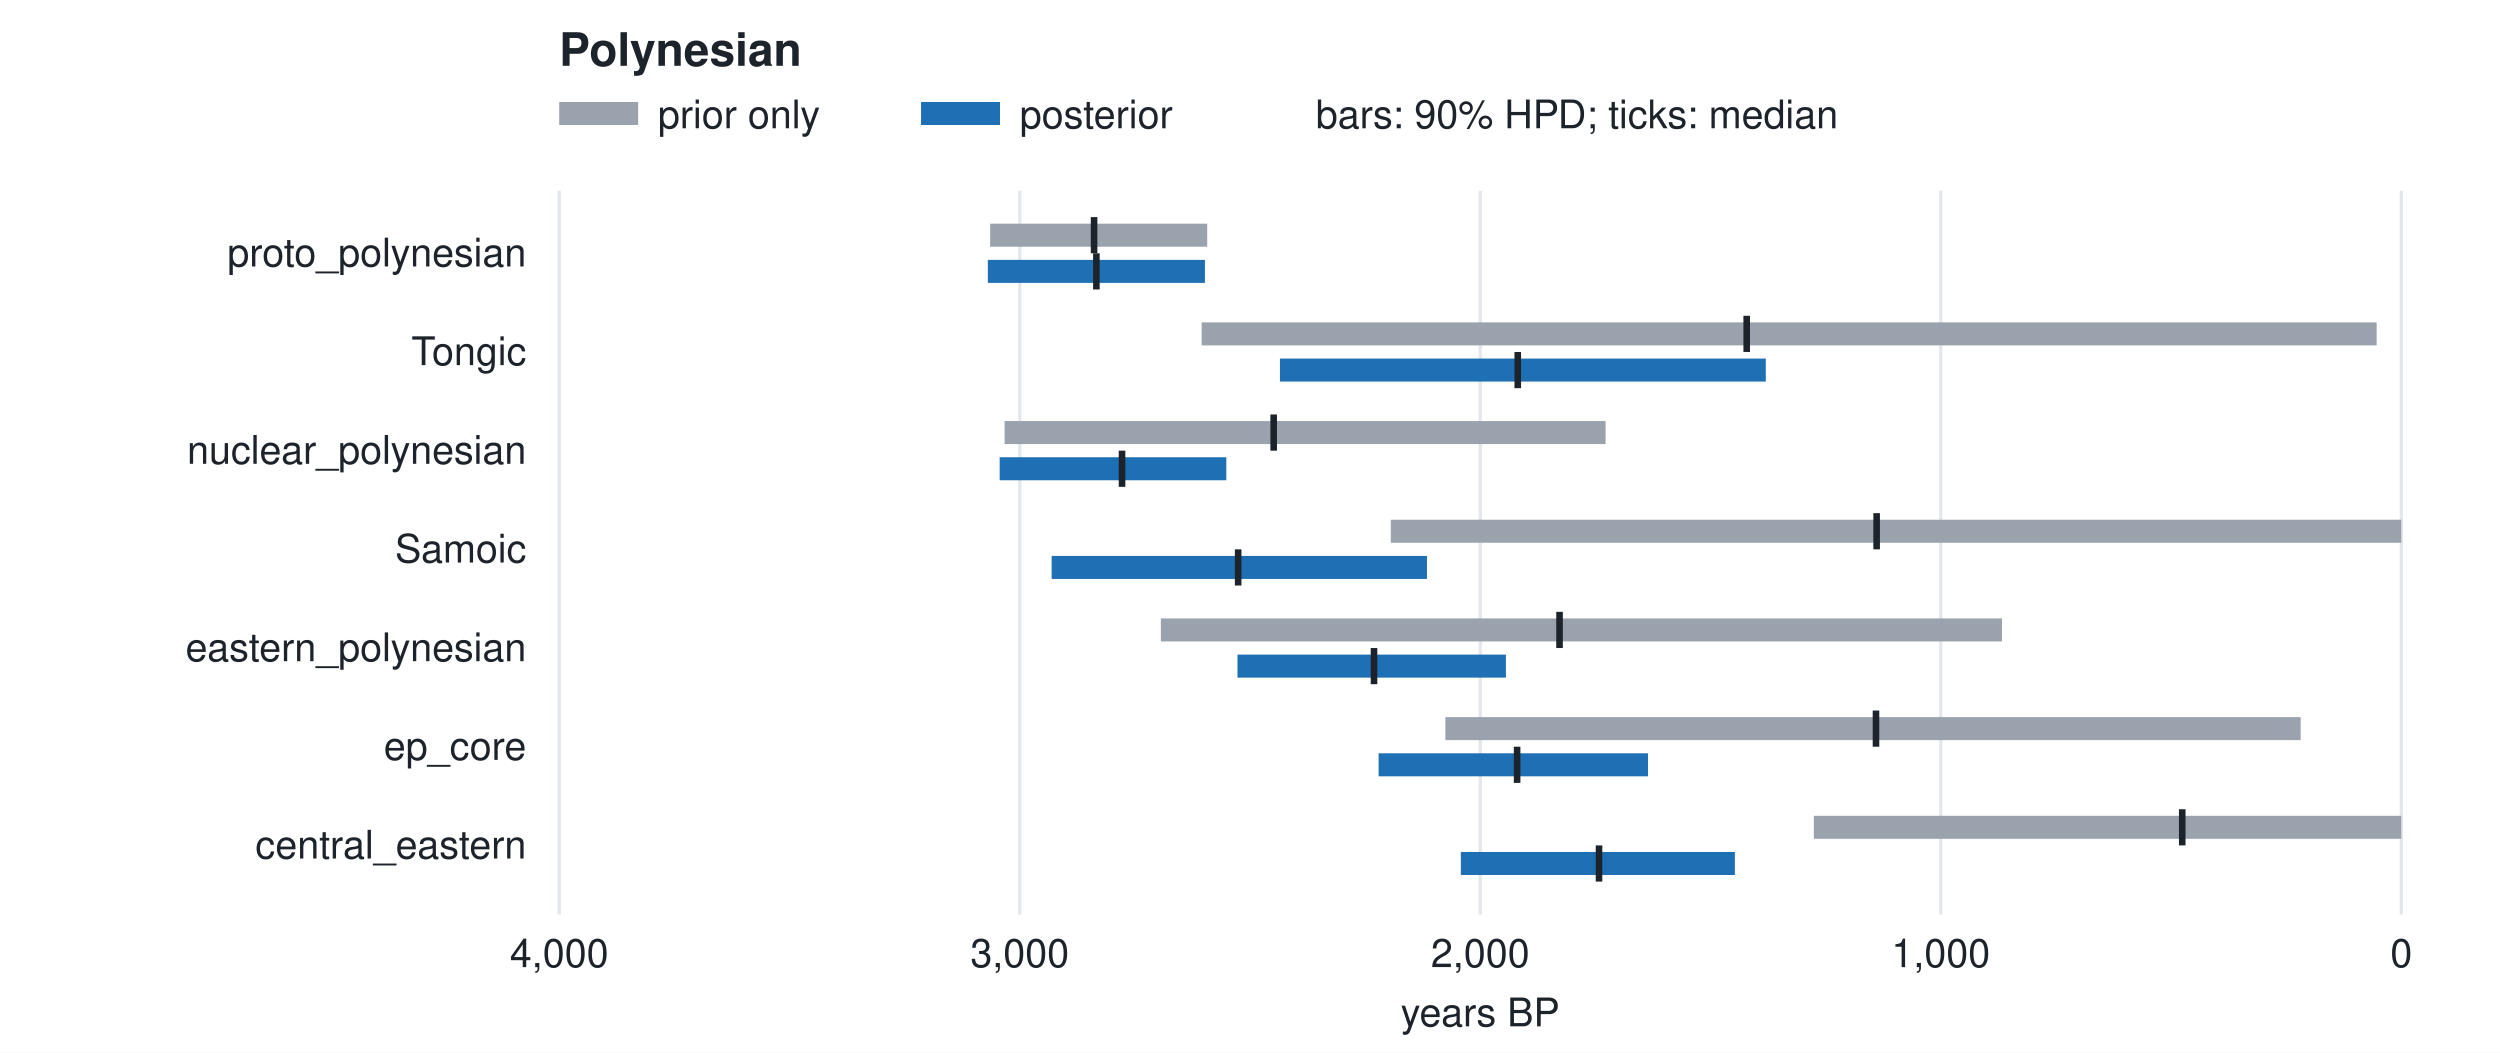
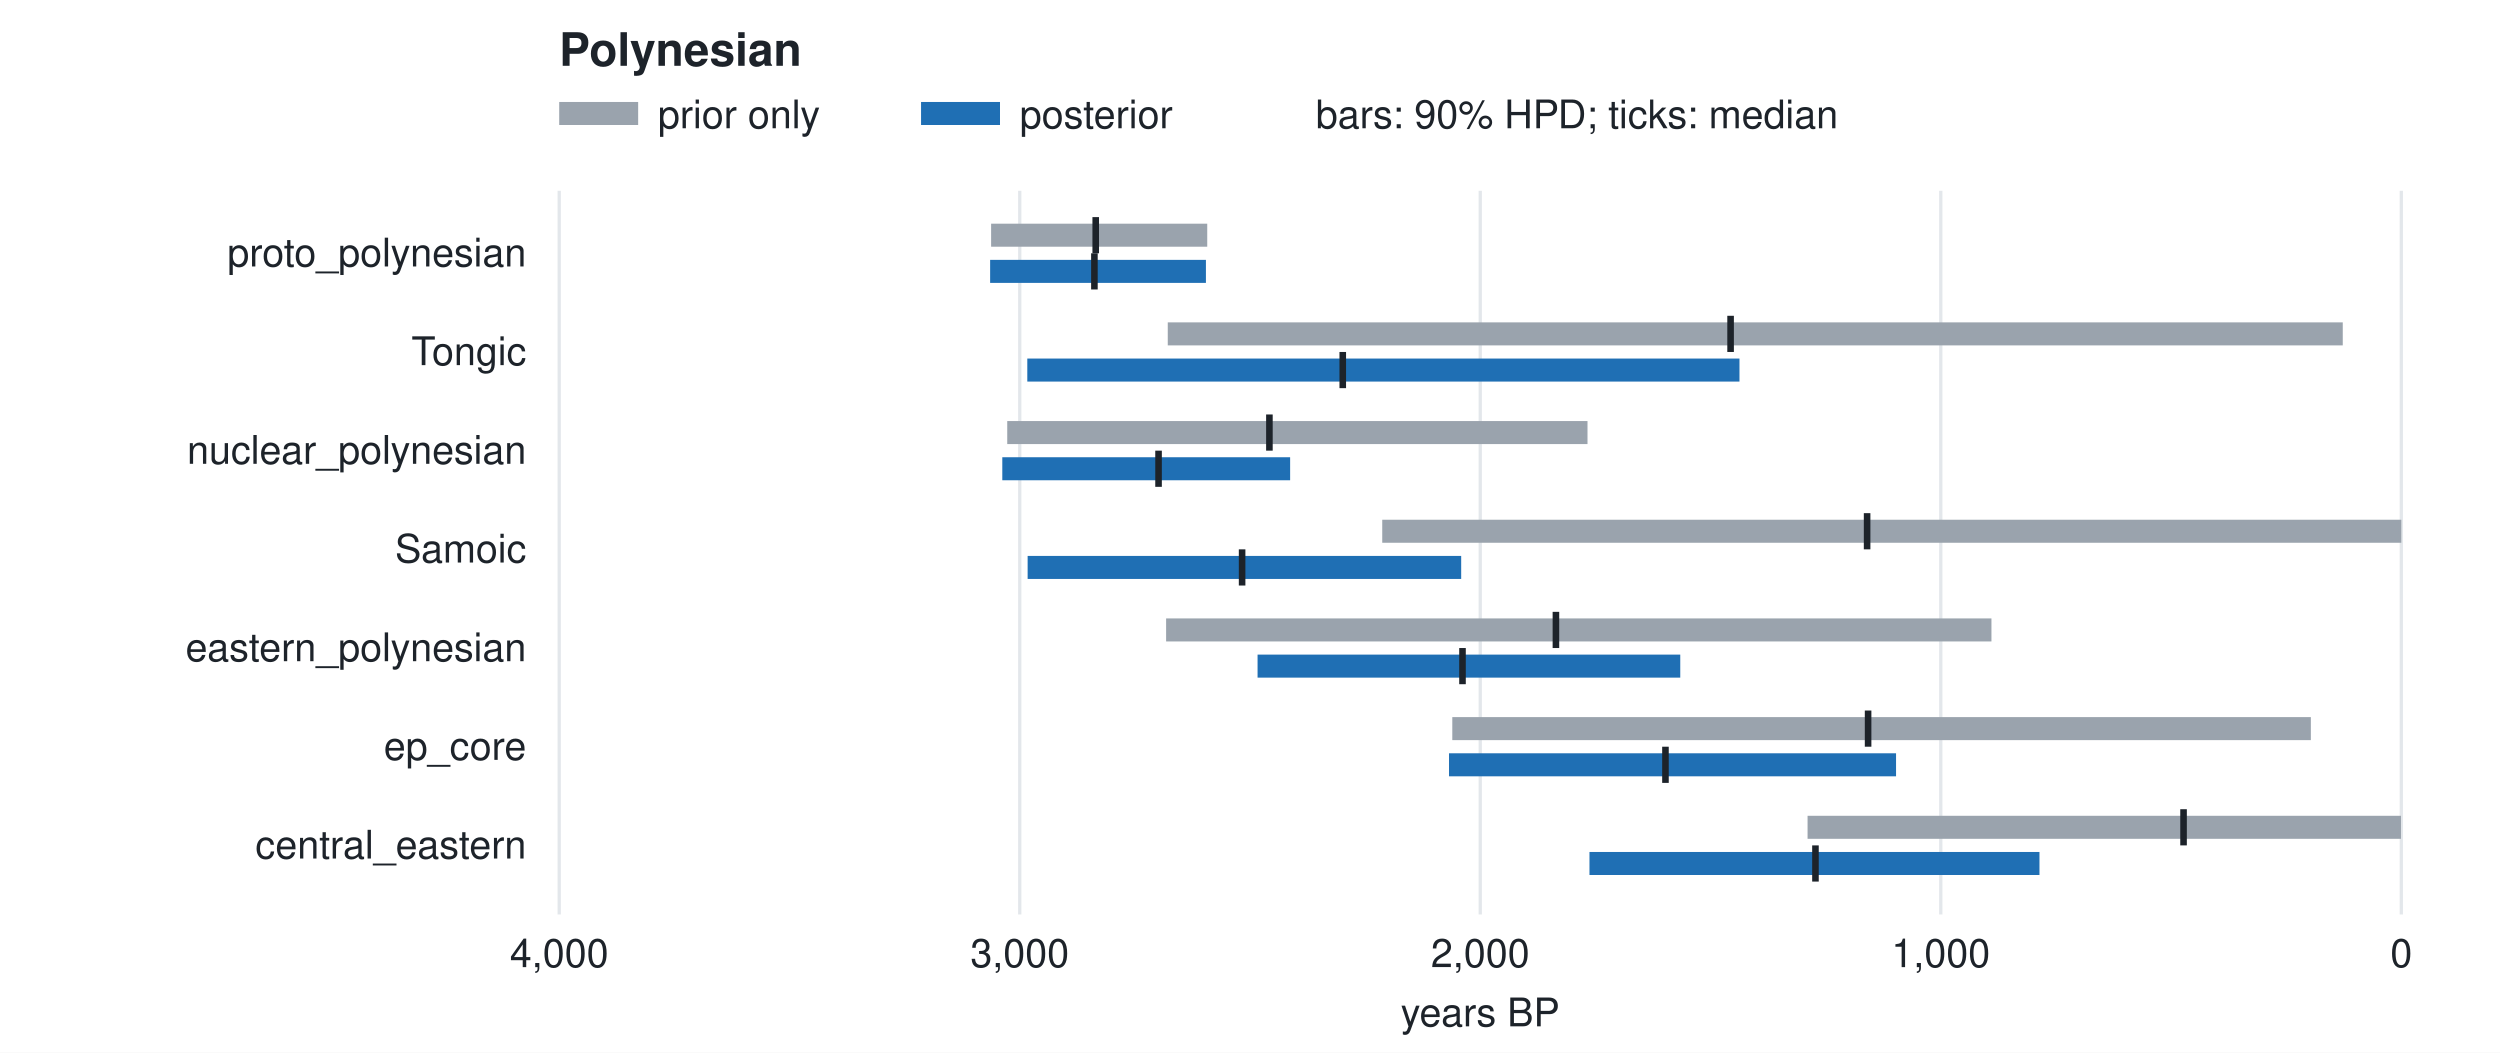
<svg xmlns="http://www.w3.org/2000/svg" width="760" height="320" viewBox="0 0 760 320" font-family="Helvetica, Arial, sans-serif" font-size="12">
  <rect width="100%" height="100%" fill="#ffffff" />
  <text x="170" y="20" font-size="14" font-weight="bold" fill="#1d232a">Polynesian</text>
  <rect x="170" y="31" width="24" height="7" fill="#9aa3ad" />
  <text x="200" y="39" fill="#1d232a">prior only</text>
  <rect x="280" y="31" width="24" height="7" fill="#1f6fb4" />
  <text x="310" y="39" fill="#1d232a">posterior</text>
  <text x="400" y="39" fill="#1d232a">bars: 90% HPD; ticks: median</text>
  <line x1="730.0" y1="58" x2="730.0" y2="278" stroke="#e3e7eb" />
  <text x="730.0" y="294" text-anchor="middle" fill="#1d232a">0</text>
  <line x1="590.0" y1="58" x2="590.0" y2="278" stroke="#e3e7eb" />
  <text x="590.0" y="294" text-anchor="middle" fill="#1d232a">1,000</text>
  <line x1="450.0" y1="58" x2="450.0" y2="278" stroke="#e3e7eb" />
  <text x="450.0" y="294" text-anchor="middle" fill="#1d232a">2,000</text>
  <line x1="310.0" y1="58" x2="310.0" y2="278" stroke="#e3e7eb" />
  <text x="310.0" y="294" text-anchor="middle" fill="#1d232a">3,000</text>
  <line x1="170.0" y1="58" x2="170.0" y2="278" stroke="#e3e7eb" />
  <text x="170.0" y="294" text-anchor="middle" fill="#1d232a">4,000</text>
  <text x="450.0" y="312" text-anchor="middle" fill="#1d232a">years BP</text>
  <text x="160" y="81.0" text-anchor="end" fill="#1d232a">proto_polynesian</text>
-   <rect x="301.0" y="68.0" width="66.0" height="7" fill="#9aa3ad" />
-   <line x1="332.6" y1="66.0" x2="332.6" y2="77.0" stroke="#1d232a" stroke-width="2" />
-   <rect x="300.3" y="79.0" width="66.0" height="7" fill="#1f6fb4" />
-   <line x1="333.3" y1="77.0" x2="333.3" y2="88.0" stroke="#1d232a" stroke-width="2" />
+   <rect x="301.3" y="68.0" width="65.7" height="7" fill="#9aa3ad" />
+   <line x1="333.1" y1="66.0" x2="333.1" y2="77.0" stroke="#1d232a" stroke-width="2" />
+   <rect x="301.0" y="79.0" width="65.6" height="7" fill="#1f6fb4" />
+   <line x1="332.7" y1="77.0" x2="332.7" y2="88.0" stroke="#1d232a" stroke-width="2" />
  <text x="160" y="111.0" text-anchor="end" fill="#1d232a">Tongic</text>
-   <rect x="365.3" y="98.0" width="357.2" height="7" fill="#9aa3ad" />
-   <line x1="531.0" y1="96.0" x2="531.0" y2="107.0" stroke="#1d232a" stroke-width="2" />
-   <rect x="389.1" y="109.0" width="147.7" height="7" fill="#1f6fb4" />
-   <line x1="461.4" y1="107.0" x2="461.4" y2="118.0" stroke="#1d232a" stroke-width="2" />
+   <rect x="355.0" y="98.0" width="357.2" height="7" fill="#9aa3ad" />
+   <line x1="526.1" y1="96.0" x2="526.1" y2="107.0" stroke="#1d232a" stroke-width="2" />
+   <rect x="312.3" y="109.0" width="216.5" height="7" fill="#1f6fb4" />
+   <line x1="408.2" y1="107.0" x2="408.2" y2="118.0" stroke="#1d232a" stroke-width="2" />
  <text x="160" y="141.0" text-anchor="end" fill="#1d232a">nuclear_polynesian</text>
-   <rect x="305.4" y="128.0" width="182.7" height="7" fill="#9aa3ad" />
-   <line x1="387.2" y1="126.0" x2="387.2" y2="137.0" stroke="#1d232a" stroke-width="2" />
-   <rect x="303.9" y="139.0" width="68.9" height="7" fill="#1f6fb4" />
-   <line x1="341.1" y1="137.0" x2="341.1" y2="148.0" stroke="#1d232a" stroke-width="2" />
+   <rect x="306.2" y="128.0" width="176.4" height="7" fill="#9aa3ad" />
+   <line x1="385.9" y1="126.0" x2="385.9" y2="137.0" stroke="#1d232a" stroke-width="2" />
+   <rect x="304.7" y="139.0" width="87.5" height="7" fill="#1f6fb4" />
+   <line x1="352.2" y1="137.0" x2="352.2" y2="148.0" stroke="#1d232a" stroke-width="2" />
  <text x="160" y="171.0" text-anchor="end" fill="#1d232a">Samoic</text>
-   <rect x="422.8" y="158.0" width="307.2" height="7" fill="#9aa3ad" />
-   <line x1="570.5" y1="156.0" x2="570.5" y2="167.0" stroke="#1d232a" stroke-width="2" />
-   <rect x="319.7" y="169.0" width="114.1" height="7" fill="#1f6fb4" />
-   <line x1="376.4" y1="167.0" x2="376.4" y2="178.0" stroke="#1d232a" stroke-width="2" />
+   <rect x="420.2" y="158.0" width="309.8" height="7" fill="#9aa3ad" />
+   <line x1="567.6" y1="156.0" x2="567.6" y2="167.0" stroke="#1d232a" stroke-width="2" />
+   <rect x="312.4" y="169.0" width="131.8" height="7" fill="#1f6fb4" />
+   <line x1="377.6" y1="167.0" x2="377.6" y2="178.0" stroke="#1d232a" stroke-width="2" />
  <text x="160" y="201.0" text-anchor="end" fill="#1d232a">eastern_polynesian</text>
-   <rect x="352.9" y="188.0" width="255.7" height="7" fill="#9aa3ad" />
-   <line x1="474.1" y1="186.0" x2="474.1" y2="197.0" stroke="#1d232a" stroke-width="2" />
-   <rect x="376.2" y="199.0" width="81.6" height="7" fill="#1f6fb4" />
-   <line x1="417.7" y1="197.0" x2="417.7" y2="208.0" stroke="#1d232a" stroke-width="2" />
+   <rect x="354.5" y="188.0" width="250.9" height="7" fill="#9aa3ad" />
+   <line x1="473.0" y1="186.0" x2="473.0" y2="197.0" stroke="#1d232a" stroke-width="2" />
+   <rect x="382.3" y="199.0" width="128.5" height="7" fill="#1f6fb4" />
+   <line x1="444.6" y1="197.0" x2="444.6" y2="208.0" stroke="#1d232a" stroke-width="2" />
  <text x="160" y="231.0" text-anchor="end" fill="#1d232a">ep_core</text>
-   <rect x="439.4" y="218.0" width="260.0" height="7" fill="#9aa3ad" />
-   <line x1="570.3" y1="216.0" x2="570.3" y2="227.0" stroke="#1d232a" stroke-width="2" />
-   <rect x="419.1" y="229.0" width="81.9" height="7" fill="#1f6fb4" />
-   <line x1="461.2" y1="227.0" x2="461.2" y2="238.0" stroke="#1d232a" stroke-width="2" />
+   <rect x="441.5" y="218.0" width="261.0" height="7" fill="#9aa3ad" />
+   <line x1="567.9" y1="216.0" x2="567.9" y2="227.0" stroke="#1d232a" stroke-width="2" />
+   <rect x="440.5" y="229.0" width="135.9" height="7" fill="#1f6fb4" />
+   <line x1="506.3" y1="227.0" x2="506.3" y2="238.0" stroke="#1d232a" stroke-width="2" />
  <text x="160" y="261.0" text-anchor="end" fill="#1d232a">central_eastern</text>
-   <rect x="551.4" y="248.0" width="178.6" height="7" fill="#9aa3ad" />
-   <line x1="663.4" y1="246.0" x2="663.4" y2="257.0" stroke="#1d232a" stroke-width="2" />
-   <rect x="444.1" y="259.0" width="83.3" height="7" fill="#1f6fb4" />
-   <line x1="486.1" y1="257.0" x2="486.1" y2="268.0" stroke="#1d232a" stroke-width="2" />
+   <rect x="549.5" y="248.0" width="180.4" height="7" fill="#9aa3ad" />
+   <line x1="663.8" y1="246.0" x2="663.8" y2="257.0" stroke="#1d232a" stroke-width="2" />
+   <rect x="483.2" y="259.0" width="136.8" height="7" fill="#1f6fb4" />
+   <line x1="551.9" y1="257.0" x2="551.9" y2="268.0" stroke="#1d232a" stroke-width="2" />
</svg>
